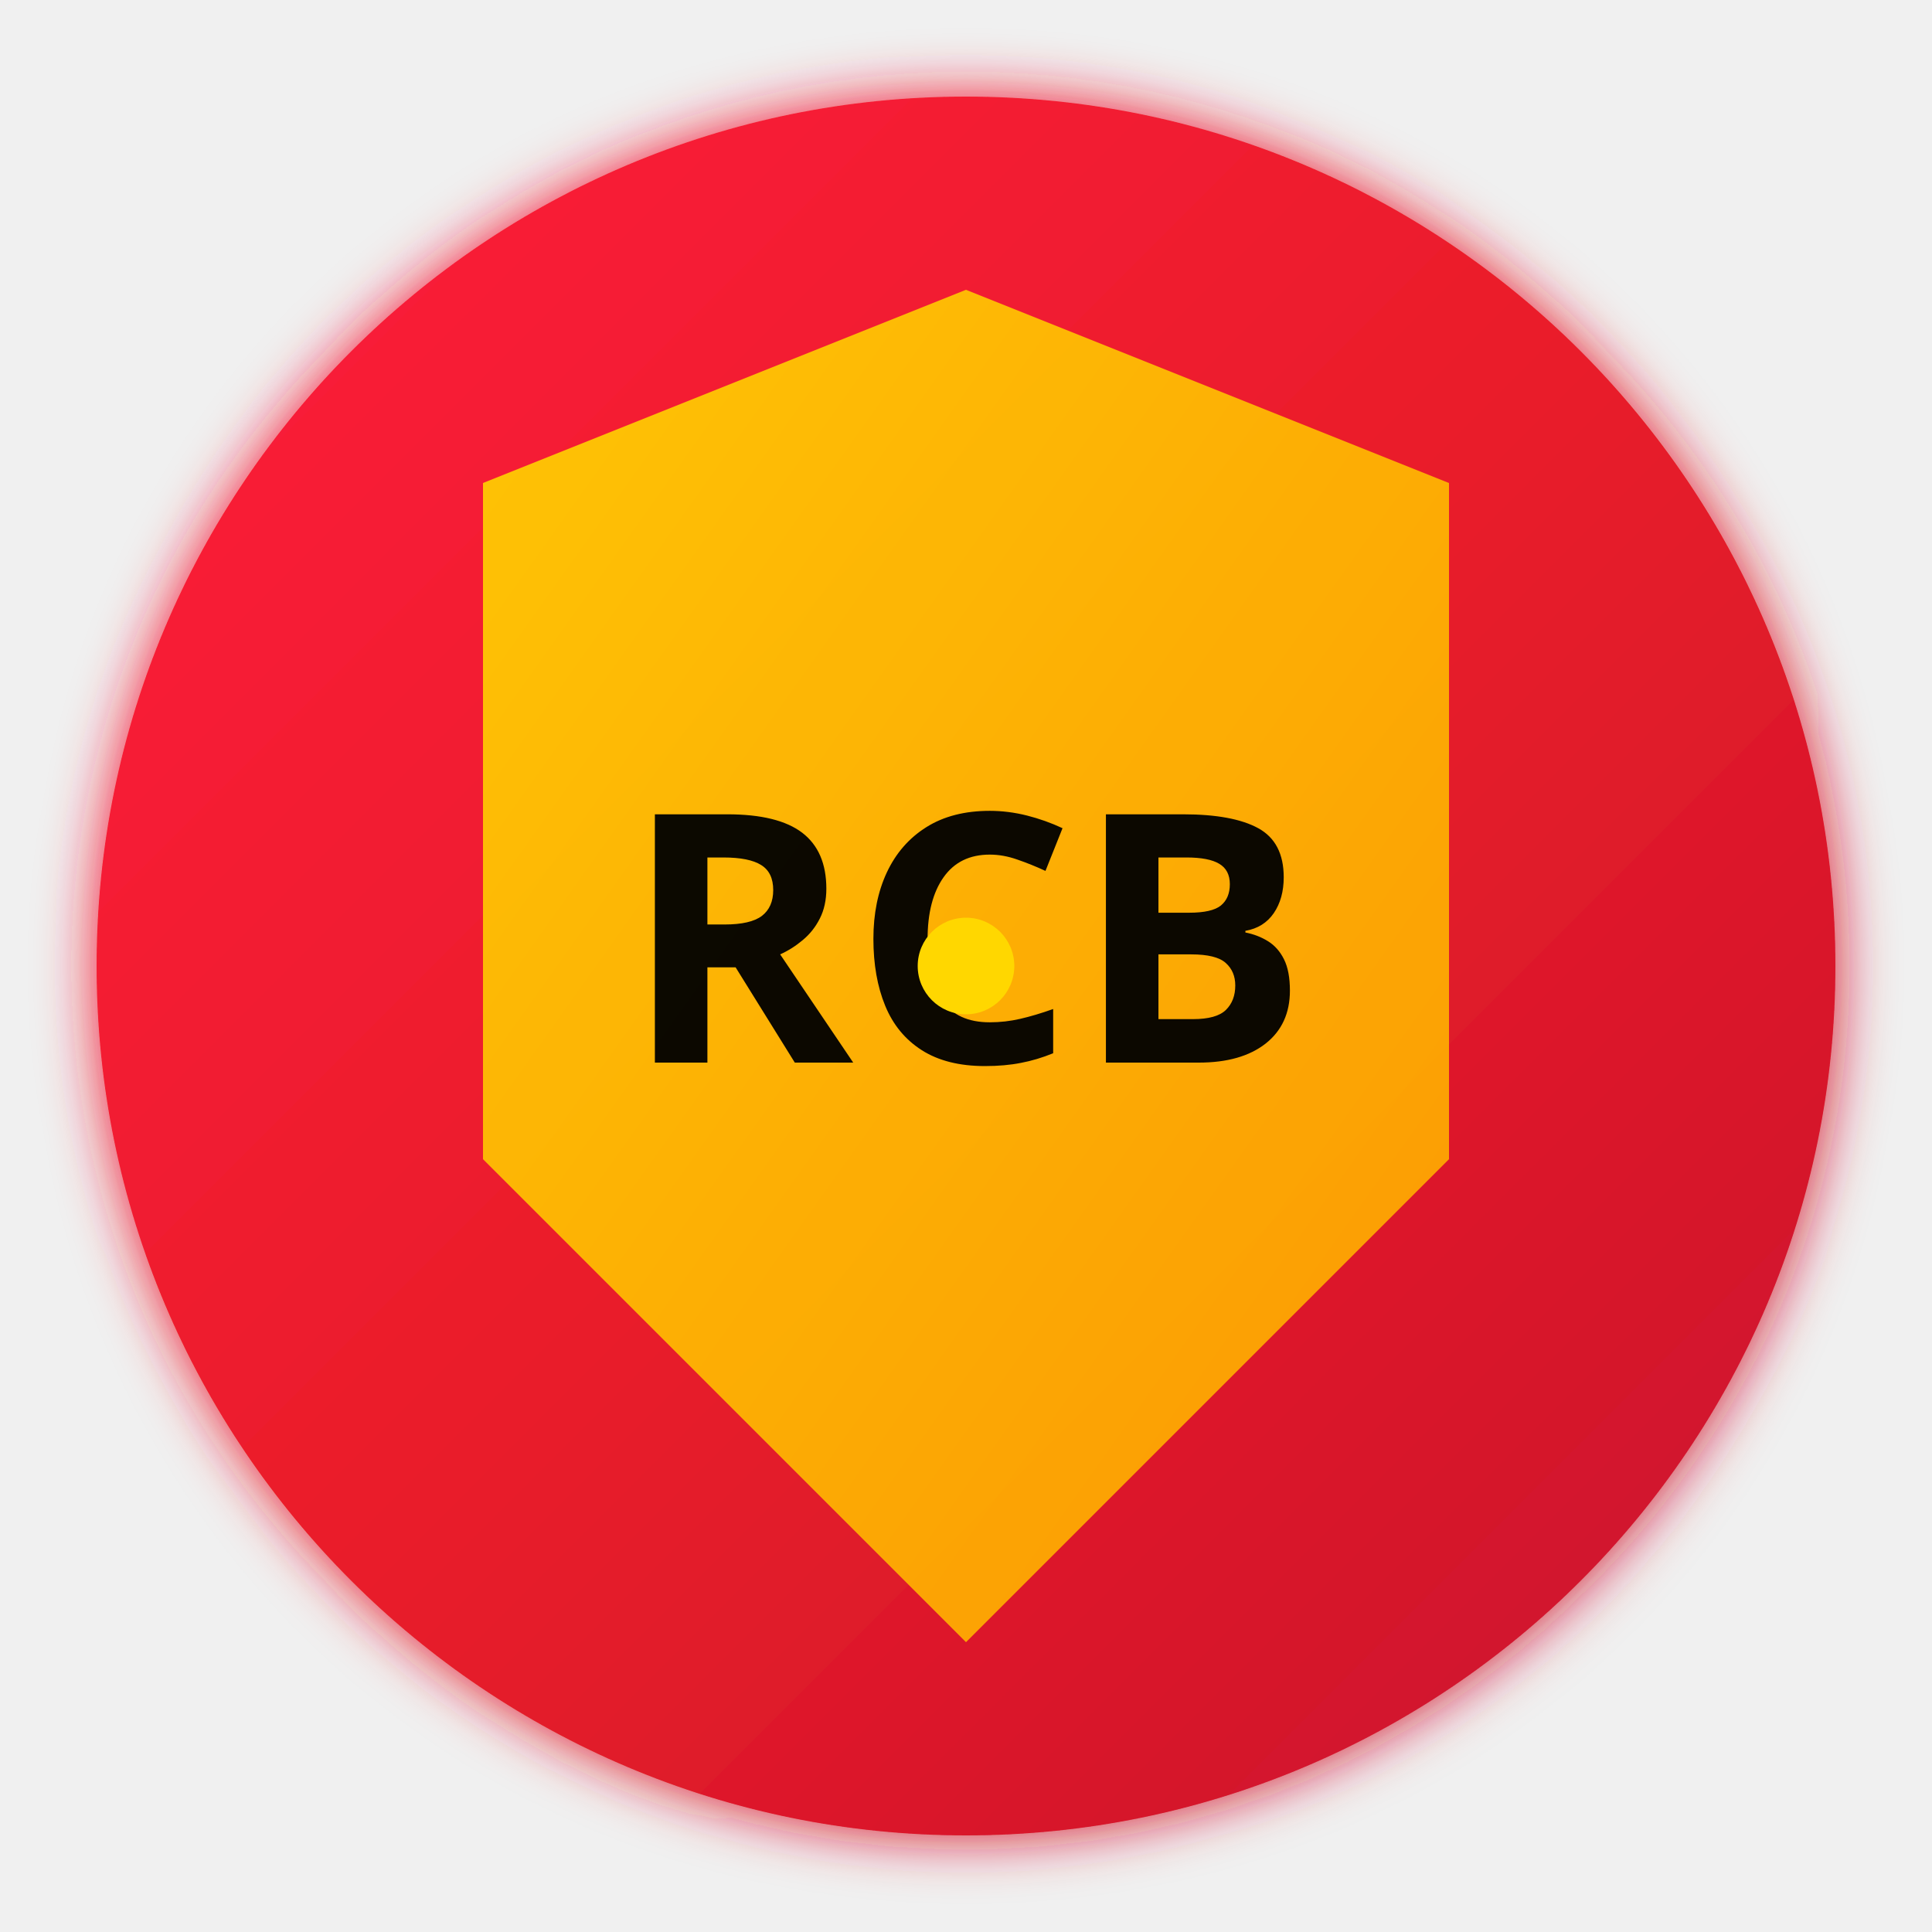
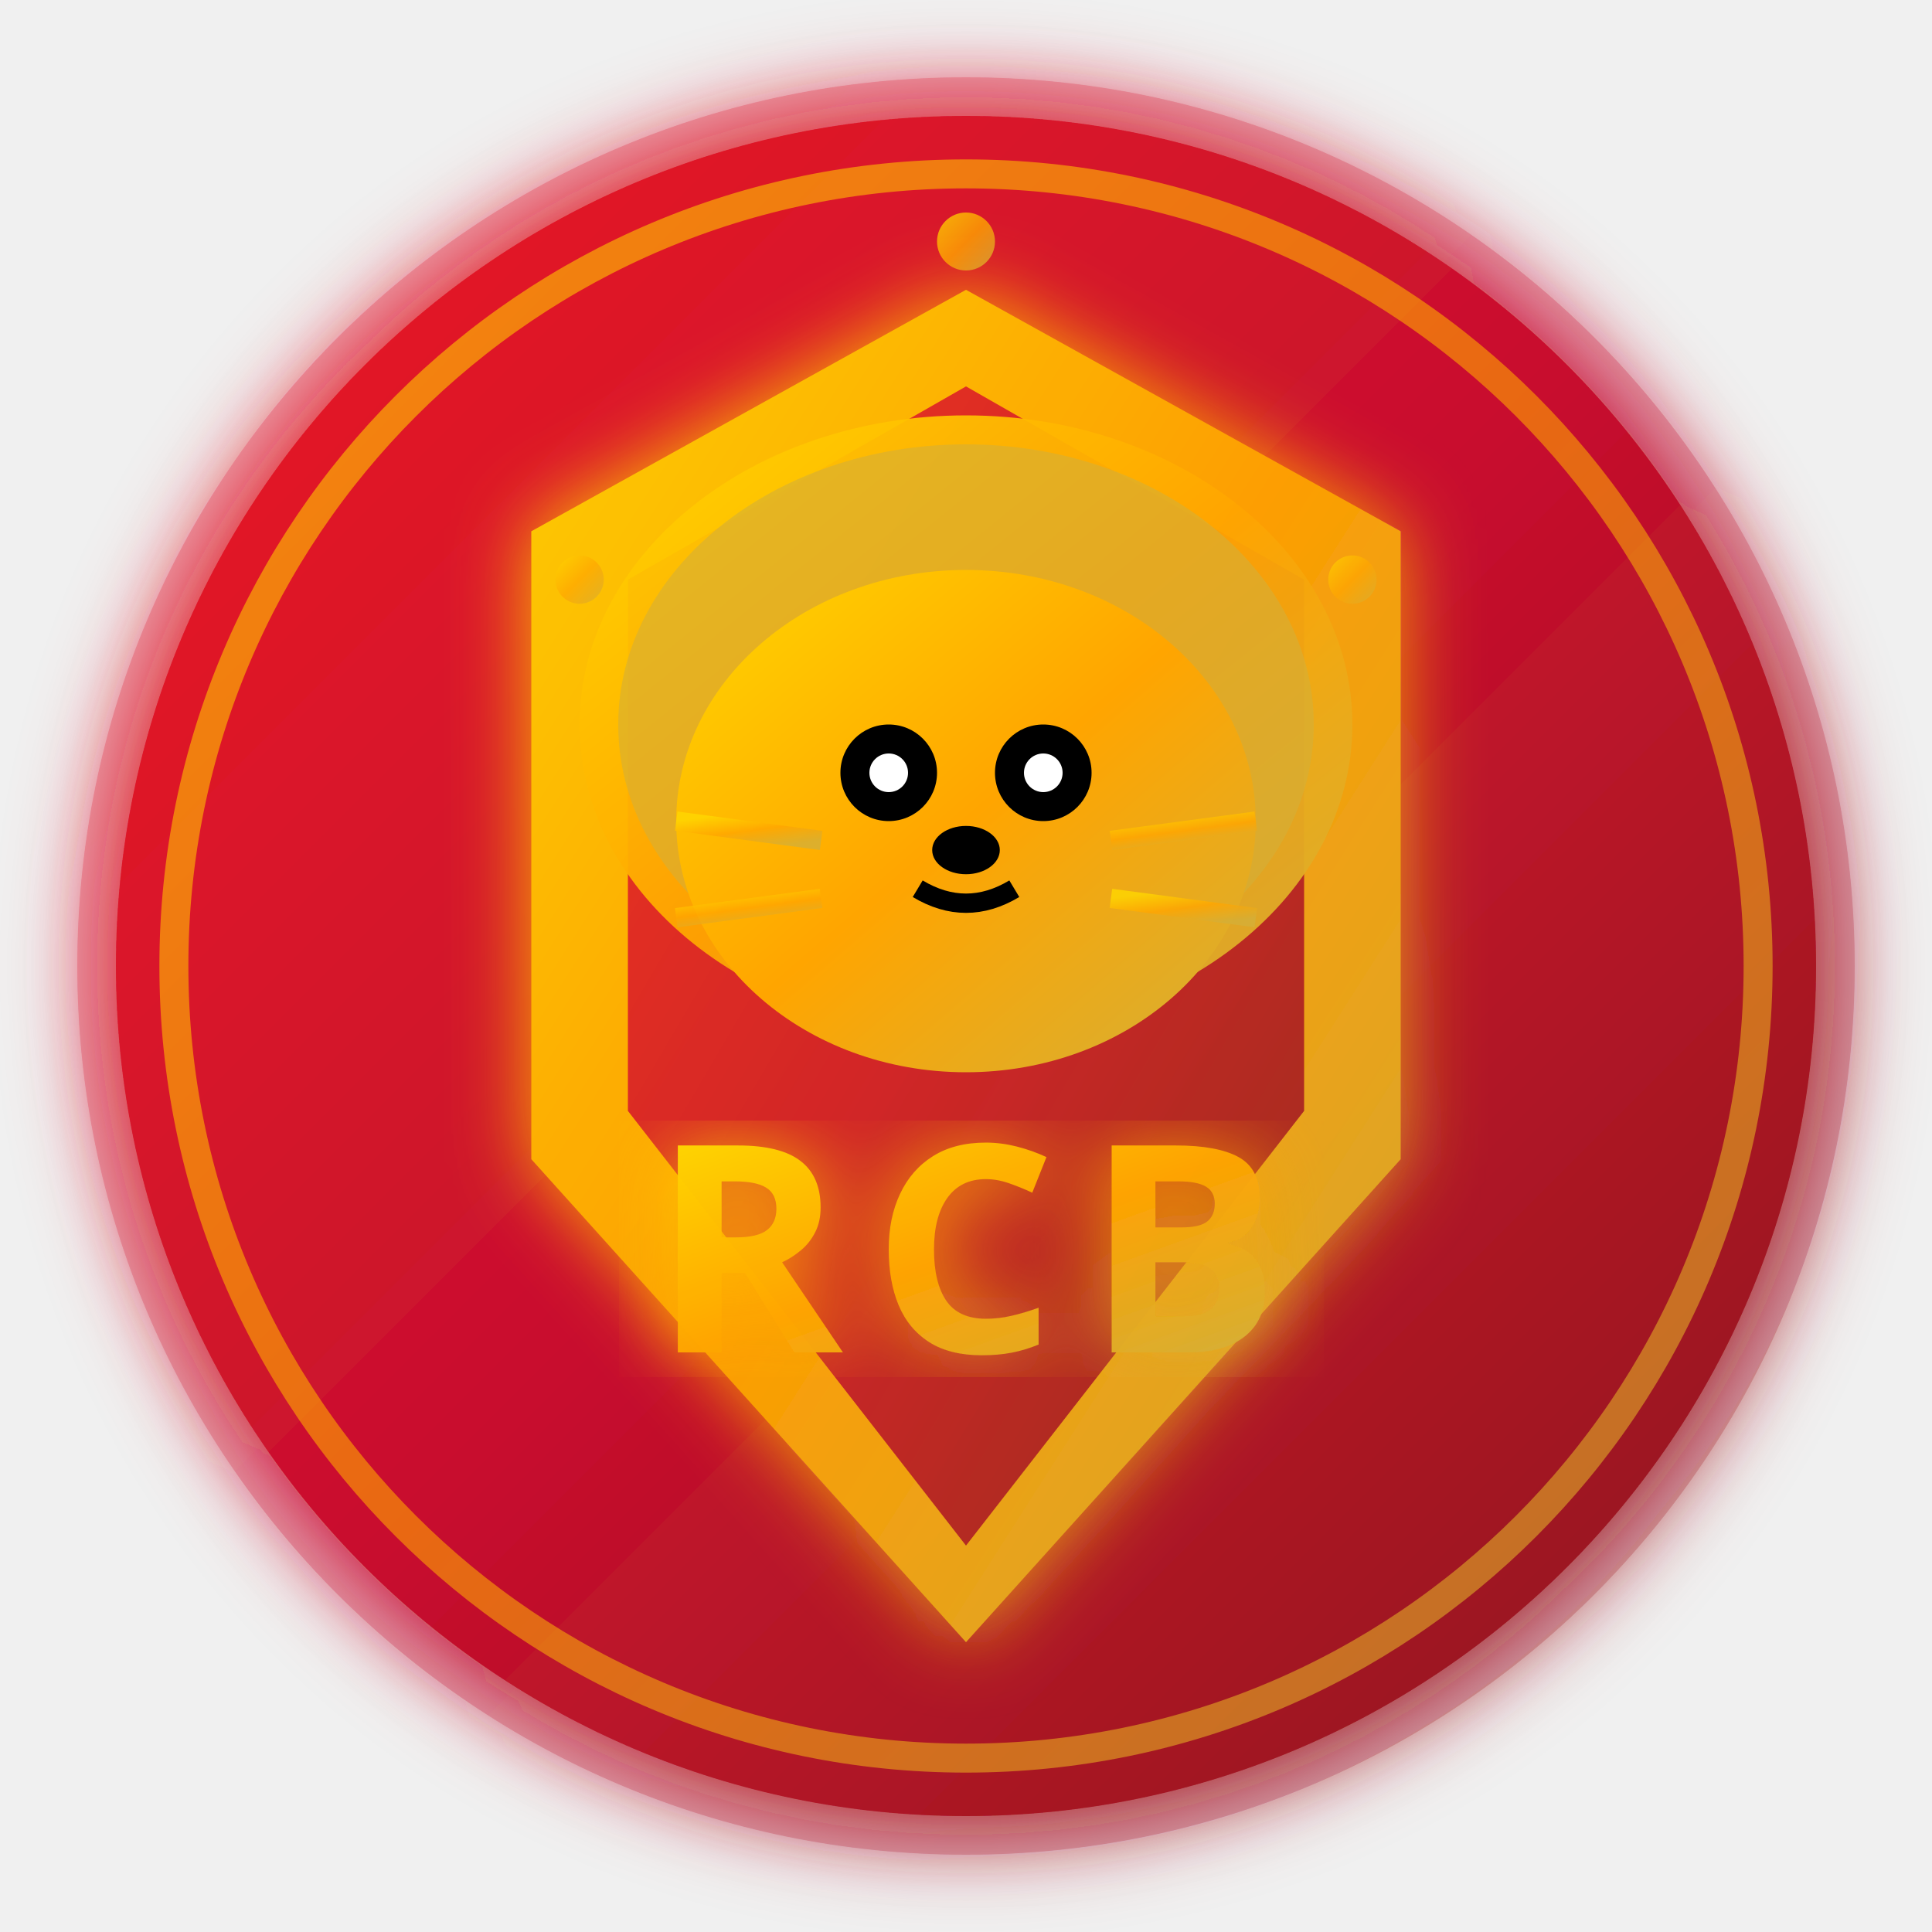
<svg xmlns="http://www.w3.org/2000/svg" viewBox="0 0 200 200">
  <defs>
-     <linearGradient id="rcb-red-grad" x1="0%" y1="0%" x2="100%" y2="100%">
-       <stop offset="0%" style="stop-color:#FF1E3C;stop-opacity:1" />
-       <stop offset="50%" style="stop-color:#E91E2A;stop-opacity:1" />
-       <stop offset="100%" style="stop-color:#C8102E;stop-opacity:1" />
+     <linearGradient id="rcb-red" x1="0%" y1="0%" x2="100%" y2="100%">
+       <stop offset="0%" style="stop-color:#EC1C24;stop-opacity:1" />
+       <stop offset="50%" style="stop-color:#C8102E;stop-opacity:1" />
+       <stop offset="100%" style="stop-color:#8B1A1A;stop-opacity:1" />
    </linearGradient>
-     <linearGradient id="rcb-gold-grad" x1="0%" y1="0%" x2="100%" y2="100%">
+     <linearGradient id="rcb-gold" x1="0%" y1="0%" x2="100%" y2="100%">
      <stop offset="0%" style="stop-color:#FFD700;stop-opacity:1" />
-       <stop offset="100%" style="stop-color:#FFA500;stop-opacity:1" />
+       <stop offset="50%" style="stop-color:#FFA500;stop-opacity:1" />
+       <stop offset="100%" style="stop-color:#D4AF37;stop-opacity:1" />
    </linearGradient>
    <filter id="glow">
-       <feGaussianBlur stdDeviation="3" result="coloredBlur" />
+       <feGaussianBlur stdDeviation="4" result="coloredBlur" />
      <feMerge>
        <feMergeNode in="coloredBlur" />
        <feMergeNode in="SourceGraphic" />
      </feMerge>
    </filter>
    <style>
+       @keyframes roar {
+         0%, 100% { transform: scale(1) translateY(0); }
+         50% { transform: scale(1.1) translateY(-4px); }
+       }
      @keyframes pulse {
        0%, 100% { opacity: 1; transform: scale(1); }
-         50% { opacity: 0.8; transform: scale(1.05); }
+         50% { opacity: 0.9; transform: scale(1.03); }
      }
-       @keyframes rotate {
-         from { transform: rotate(0deg); }
-         to { transform: rotate(360deg); }
+       @keyframes glow {
+         0%, 100% { opacity: 0.7; }
+         50% { opacity: 1; }
      }
-       .logo-pulse { animation: pulse 3s ease-in-out infinite; }
-       .logo-rotate { animation: rotate 20s linear infinite; transform-origin: 100px 100px; }
+       .lion { animation: roar 3s ease-in-out infinite; transform-origin: 100px 85px; }
+       .pulse { animation: pulse 3s ease-in-out infinite; }
+       .glow { animation: glow 2s ease-in-out infinite; }
    </style>
  </defs>
-   <circle cx="100" cy="100" r="90" fill="url(#rcb-red-grad)" class="logo-pulse" filter="url(#glow)" />
-   <path d="M 100 30 L 150 50 L 150 120 L 100 170 L 50 120 L 50 50 Z" fill="url(#rcb-gold-grad)" opacity="0.9" />
-   <text x="100" y="110" font-family="Arial Black, sans-serif" font-size="36" font-weight="900" fill="#000" text-anchor="middle" opacity="0.95">RCB</text>
-   <circle cx="100" cy="100" r="5" fill="#FFD700" class="logo-rotate">
+   <circle cx="100" cy="100" r="92" fill="url(#rcb-red)" opacity="0.4" class="glow" filter="url(#glow)" />
+   <circle cx="100" cy="100" r="88" fill="url(#rcb-red)" class="pulse" filter="url(#glow)" />
+   <circle cx="100" cy="100" r="82" fill="none" stroke="url(#rcb-gold)" stroke-width="3" opacity="0.6" />
+   <path d="M 100 30 L 145 55 L 145 120 L 100 170 L 55 120 L 55 55 Z" fill="url(#rcb-gold)" opacity="0.95" filter="url(#glow)" />
+   <path d="M 100 40 L 135 60 L 135 115 L 100 160 L 65 115 L 65 60 Z" fill="url(#rcb-red)" opacity="0.85" />
+   <g class="lion">
+     <ellipse cx="100" cy="75" rx="40" ry="32" fill="url(#rcb-gold)" opacity="0.95" />
+     <ellipse cx="100" cy="75" rx="36" ry="29" fill="#D4AF37" opacity="0.6" />
+     <ellipse cx="100" cy="85" rx="30" ry="26" fill="url(#rcb-gold)" />
+     <circle cx="92" cy="80" r="5" fill="#000" />
+     <circle cx="108" cy="80" r="5" fill="#000" />
+     <circle cx="92" cy="80" r="2" fill="#FFF" />
+     <circle cx="108" cy="80" r="2" fill="#FFF" />
+     <ellipse cx="100" cy="88" rx="3.5" ry="2.5" fill="#000" />
+     <path d="M 95 92 Q 100 95 105 92" stroke="#000" stroke-width="2" fill="none" />
+     <line x1="70" y1="85" x2="85" y2="87" stroke="url(#rcb-gold)" stroke-width="2" opacity="0.8" />
+     <line x1="70" y1="90" x2="85" y2="90" stroke="url(#rcb-gold)" stroke-width="2" opacity="0.8" />
+     <line x1="70" y1="95" x2="85" y2="93" stroke="url(#rcb-gold)" stroke-width="2" opacity="0.8" />
+     <line x1="115" y1="87" x2="130" y2="85" stroke="url(#rcb-gold)" stroke-width="2" opacity="0.8" />
+     <line x1="115" y1="90" x2="130" y2="90" stroke="url(#rcb-gold)" stroke-width="2" opacity="0.8" />
+     <line x1="115" y1="93" x2="130" y2="95" stroke="url(#rcb-gold)" stroke-width="2" opacity="0.8" />
+   </g>
+   <text x="100" y="140" font-family="Arial Black, sans-serif" font-size="30" font-weight="900" fill="url(#rcb-gold)" text-anchor="middle" opacity="0.98" style="letter-spacing: 3px;" filter="url(#glow)">RCB</text>
+   <circle cx="100" cy="25" r="3" fill="url(#rcb-gold)" opacity="0.8">
    <animate attributeName="opacity" values="0.5;1;0.5" dur="2s" repeatCount="indefinite" />
  </circle>
+   <circle cx="60" cy="60" r="2.5" fill="url(#rcb-gold)" opacity="0.7">
+     <animate attributeName="opacity" values="0.4;0.9;0.4" dur="2.5s" repeatCount="indefinite" />
+   </circle>
+   <circle cx="140" cy="60" r="2.5" fill="url(#rcb-gold)" opacity="0.7">
+     <animate attributeName="opacity" values="0.4;0.9;0.4" dur="2.2s" repeatCount="indefinite" />
+   </circle>
</svg>
